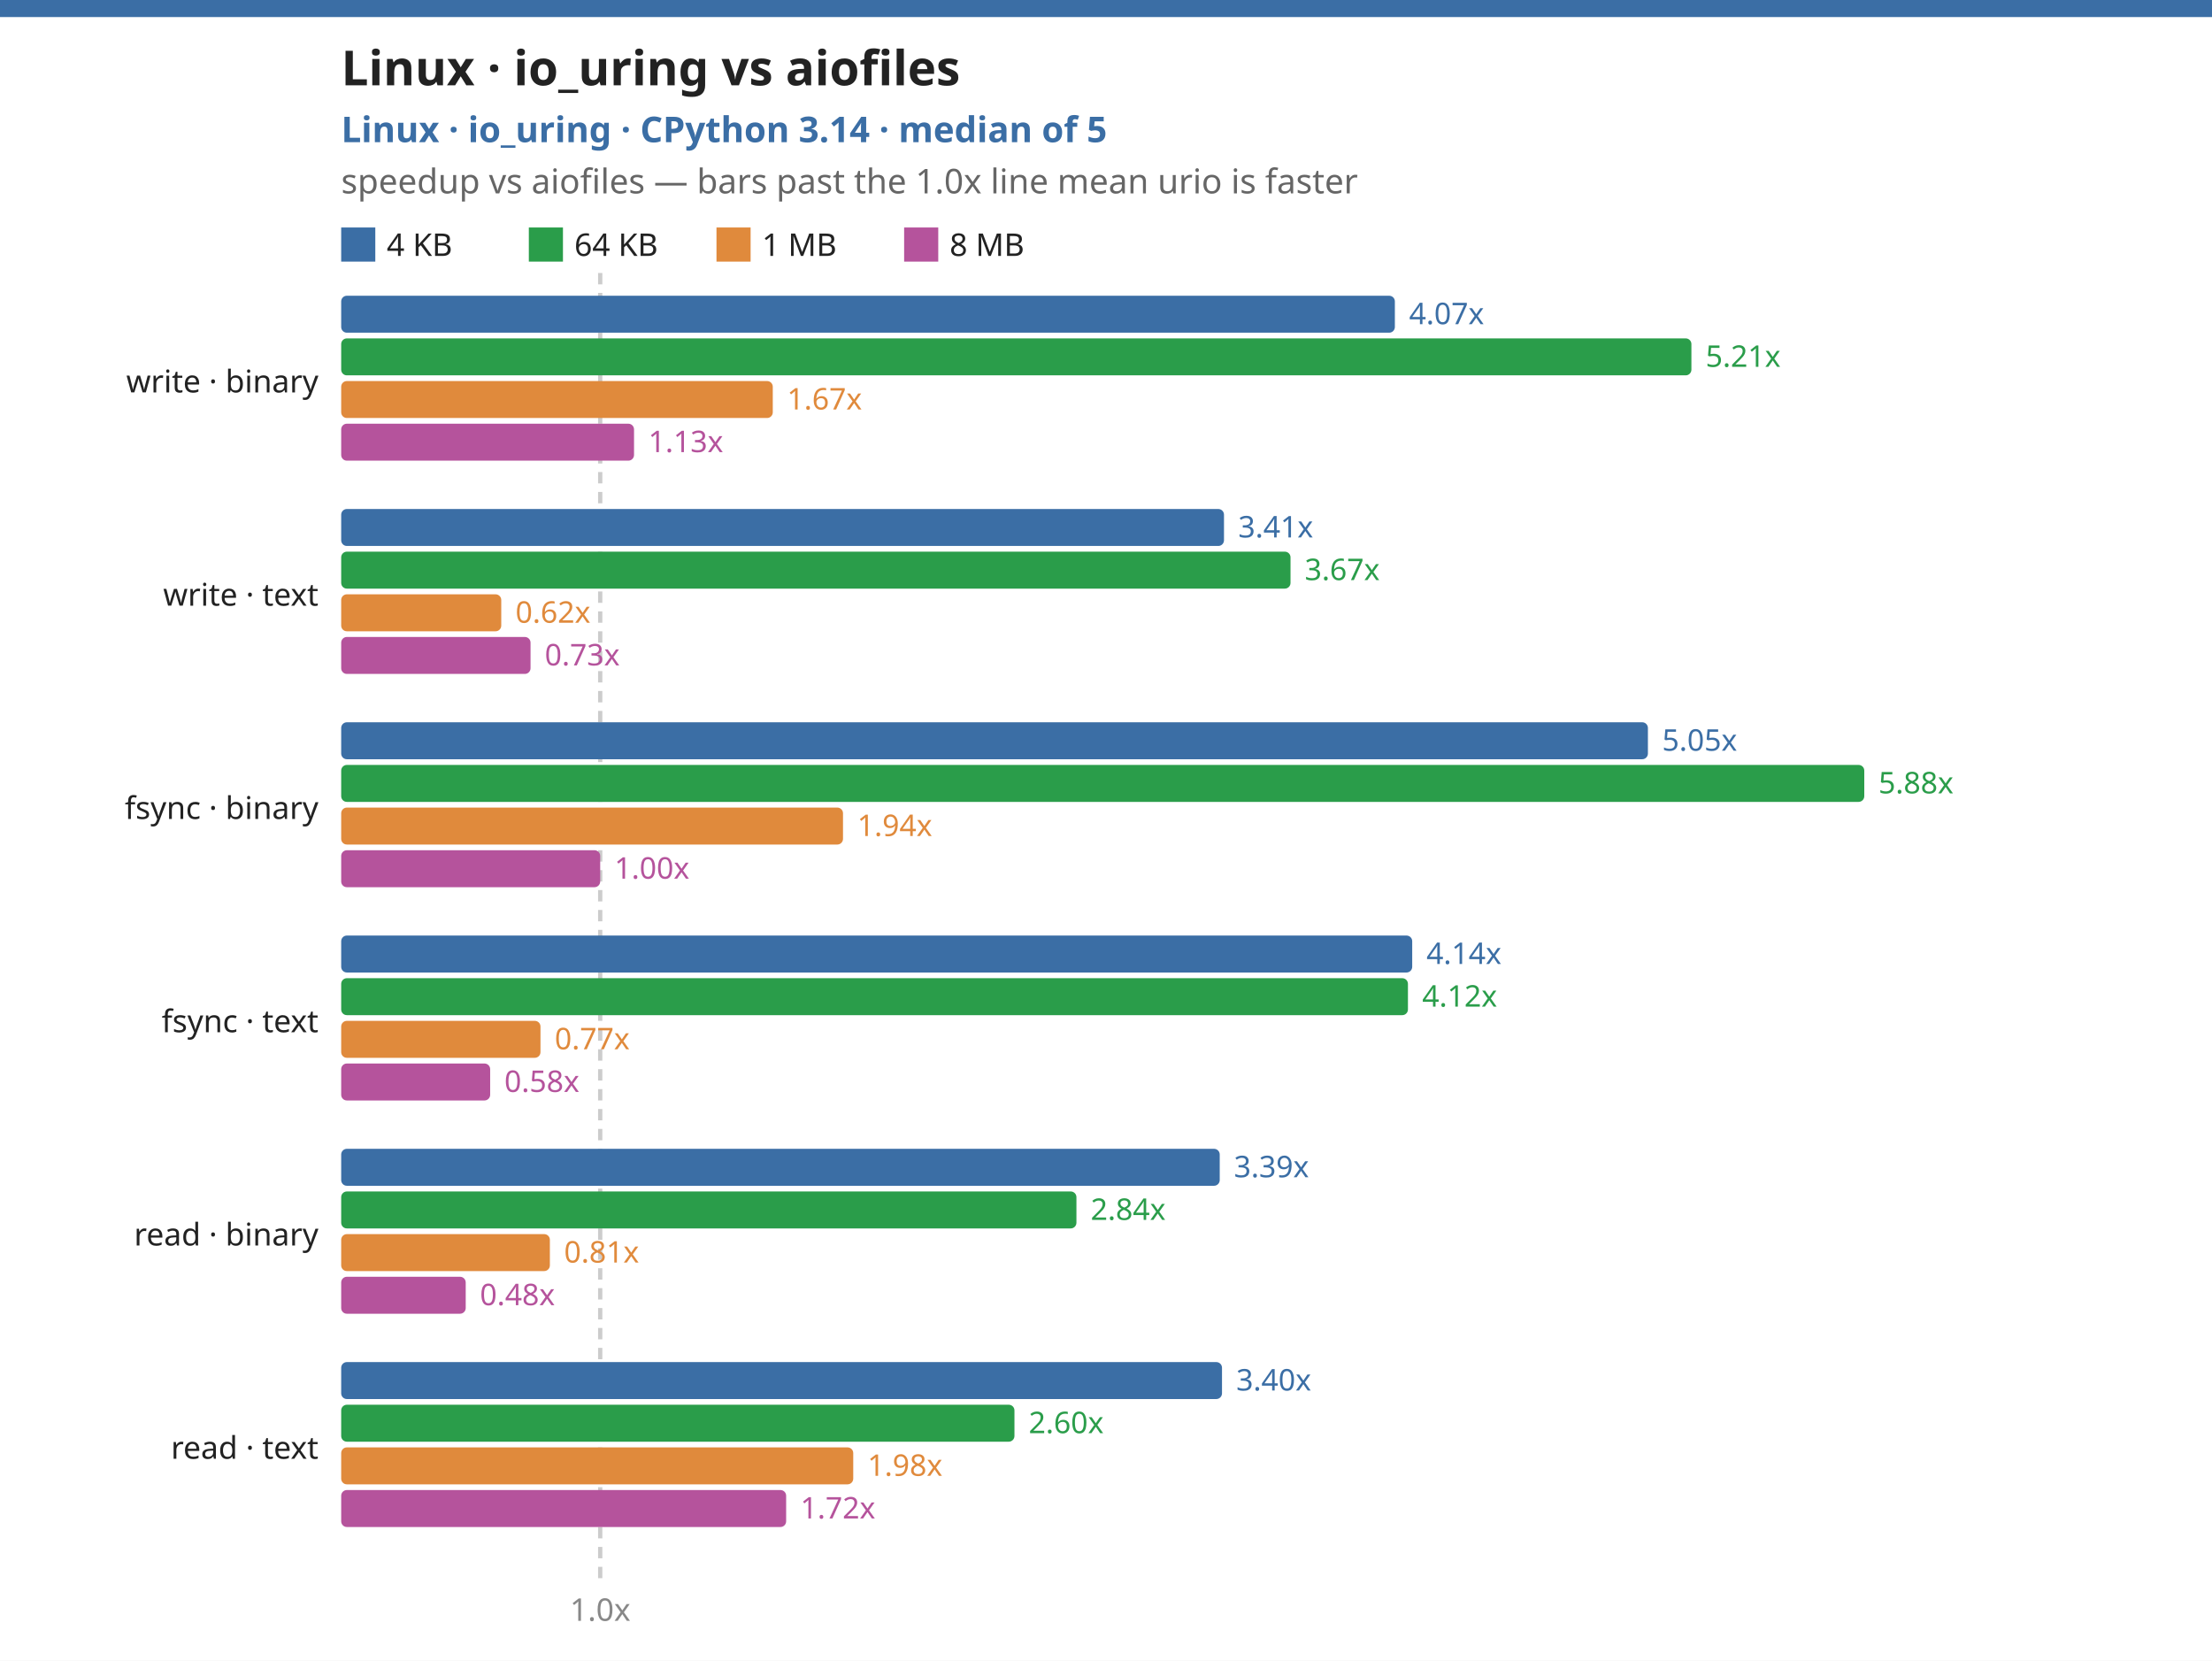
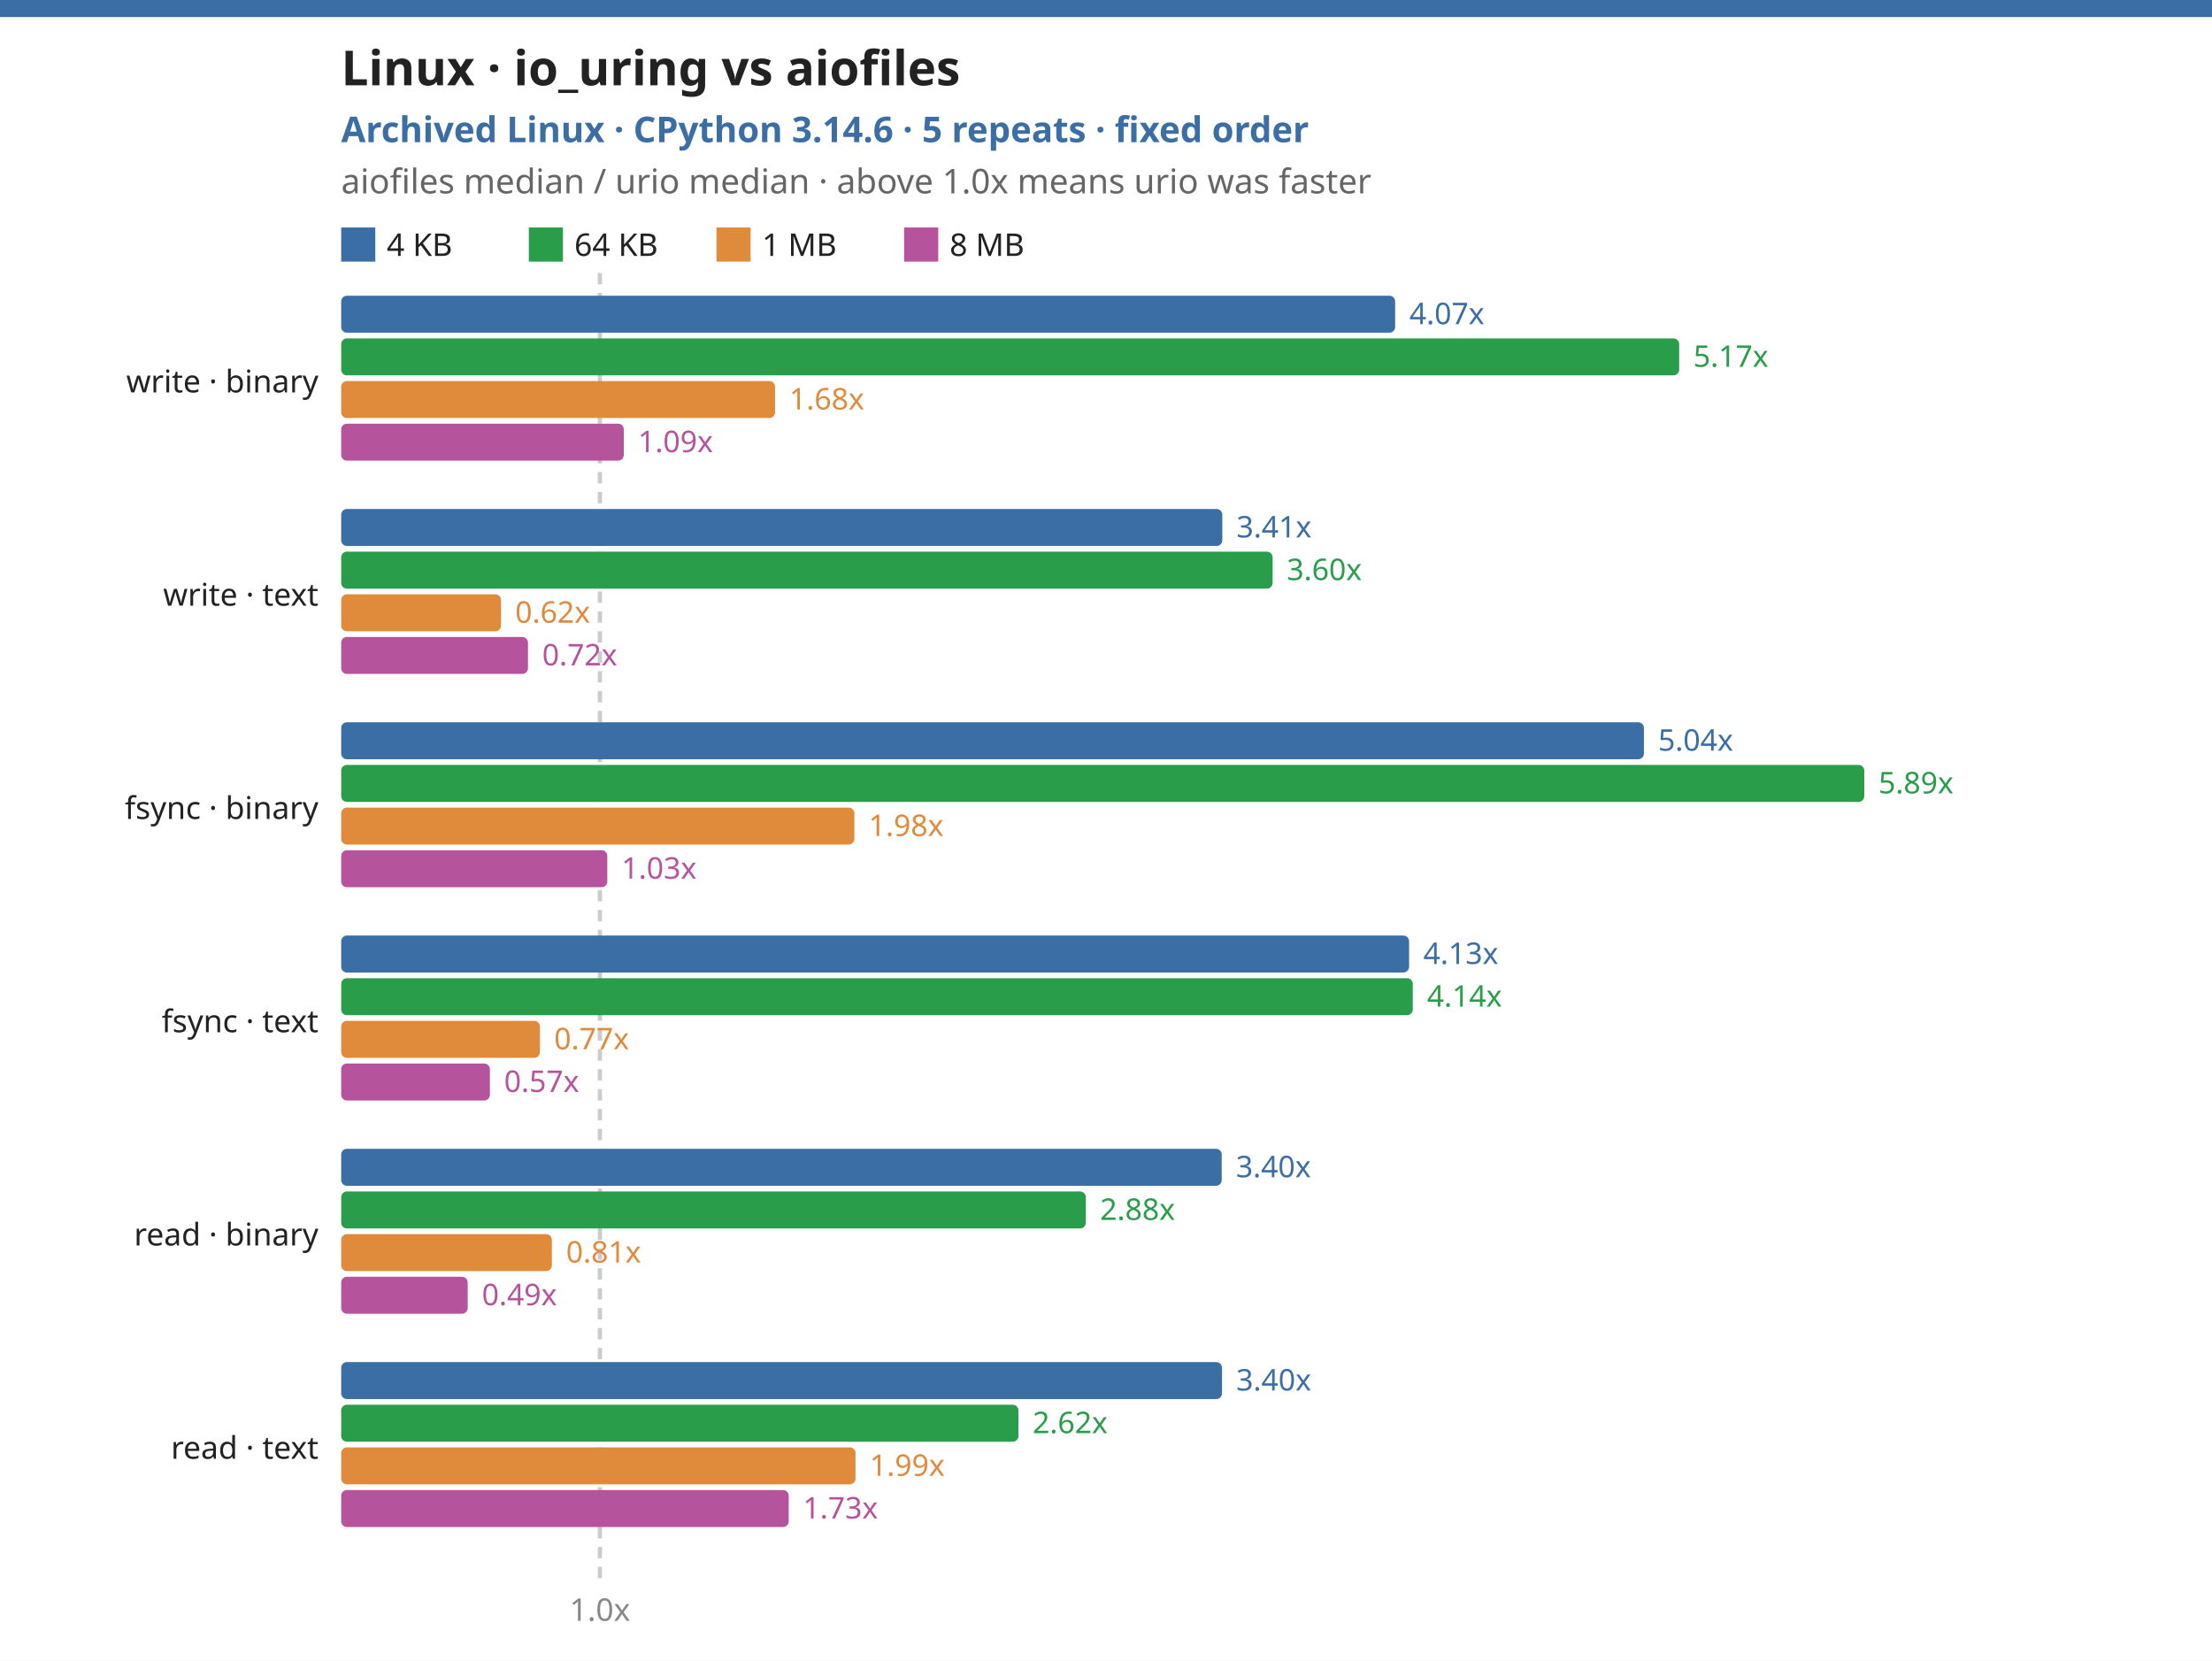
<svg xmlns="http://www.w3.org/2000/svg" width="778" height="584" viewBox="0 0 778 584" font-family="sans-serif">
  <rect width="778" height="584" fill="white" />
  <rect x="0" y="0" width="778" height="6" fill="#3b6ea5" />
  <text x="120" y="30" font-size="17" font-weight="bold" fill="#222222">Linux · io_uring vs aiofiles</text>
-   <text x="120" y="50" font-size="12.5" font-weight="bold" fill="#3b6ea5">Linux · io_uring · CPython 3.14 · median of 5</text>
-   <text x="120" y="68" font-size="12" fill="#666">speedup vs aiofiles — bars past the 1.0x line mean urio is faster</text>
+   <text x="120" y="50" font-size="12.5" font-weight="bold" fill="#3b6ea5">Archived Linux · CPython 3.14.6 · 5 repeats · fixed order</text>
+   <text x="120" y="68" font-size="12" fill="#666">aiofiles median / urio median · above 1.0x means urio was faster</text>
  <rect x="120" y="80" width="12" height="12" fill="#3b6ea5" />
  <text x="136" y="90" font-size="11" fill="#222222">4 KB</text>
  <rect x="186" y="80" width="12" height="12" fill="#2a9d4a" />
  <text x="202" y="90" font-size="11" fill="#222222">64 KB</text>
  <rect x="252" y="80" width="12" height="12" fill="#e08a3c" />
  <text x="268" y="90" font-size="11" fill="#222222">1 MB</text>
  <rect x="318" y="80" width="12" height="12" fill="#b5539c" />
  <text x="334" y="90" font-size="11" fill="#222222">8 MB</text>
-   <line x1="211.1" y1="96" x2="211.1" y2="556" stroke="#cccccc" stroke-width="1.5" stroke-dasharray="4 3" />
-   <text x="211.1" y="570" font-size="11" fill="#888" text-anchor="middle">1.0x</text>
+   <line x1="211.0" y1="96" x2="211.0" y2="556" stroke="#cccccc" stroke-width="1.5" stroke-dasharray="4 3" />
+   <text x="211.0" y="570" font-size="11" fill="#888" text-anchor="middle">1.0x</text>
  <text x="112" y="138" font-size="11" fill="#222222" text-anchor="end">write · binary</text>
-   <rect x="120" y="104" width="370.6" height="13" fill="#3b6ea5" rx="2" />
-   <text x="495.6" y="114" font-size="10.5" fill="#3b6ea5">4.07x</text>
-   <rect x="120" y="119" width="474.9" height="13" fill="#2a9d4a" rx="2" />
-   <text x="599.9" y="129" font-size="10.5" fill="#2a9d4a">5.21x</text>
-   <rect x="120" y="134" width="151.8" height="13" fill="#e08a3c" rx="2" />
-   <text x="276.8" y="144" font-size="10.5" fill="#e08a3c">1.67x</text>
-   <rect x="120" y="149" width="103.0" height="13" fill="#b5539c" rx="2" />
-   <text x="228.0" y="159" font-size="10.5" fill="#b5539c">1.13x</text>
+   <rect x="120" y="104" width="370.7" height="13" fill="#3b6ea5" rx="2" />
+   <text x="495.7" y="114" font-size="10.5" fill="#3b6ea5">4.07x</text>
+   <rect x="120" y="119" width="470.6" height="13" fill="#2a9d4a" rx="2" />
+   <text x="595.6" y="129" font-size="10.5" fill="#2a9d4a">5.17x</text>
+   <rect x="120" y="134" width="152.6" height="13" fill="#e08a3c" rx="2" />
+   <text x="277.6" y="144" font-size="10.5" fill="#e08a3c">1.68x</text>
+   <rect x="120" y="149" width="99.4" height="13" fill="#b5539c" rx="2" />
+   <text x="224.4" y="159" font-size="10.5" fill="#b5539c">1.09x</text>
  <text x="112" y="213" font-size="11" fill="#222222" text-anchor="end">write · text</text>
-   <rect x="120" y="179" width="310.5" height="13" fill="#3b6ea5" rx="2" />
-   <text x="435.5" y="189" font-size="10.5" fill="#3b6ea5">3.41x</text>
-   <rect x="120" y="194" width="333.9" height="13" fill="#2a9d4a" rx="2" />
-   <text x="458.9" y="204" font-size="10.5" fill="#2a9d4a">3.67x</text>
-   <rect x="120" y="209" width="56.3" height="13" fill="#e08a3c" rx="2" />
-   <text x="181.3" y="219" font-size="10.5" fill="#e08a3c">0.62x</text>
-   <rect x="120" y="224" width="66.6" height="13" fill="#b5539c" rx="2" />
-   <text x="191.6" y="234" font-size="10.5" fill="#b5539c">0.73x</text>
+   <rect x="120" y="179" width="309.9" height="13" fill="#3b6ea5" rx="2" />
+   <text x="434.9" y="189" font-size="10.5" fill="#3b6ea5">3.41x</text>
+   <rect x="120" y="194" width="327.6" height="13" fill="#2a9d4a" rx="2" />
+   <text x="452.6" y="204" font-size="10.5" fill="#2a9d4a">3.60x</text>
+   <rect x="120" y="209" width="56.2" height="13" fill="#e08a3c" rx="2" />
+   <text x="181.2" y="219" font-size="10.5" fill="#e08a3c">0.62x</text>
+   <rect x="120" y="224" width="65.7" height="13" fill="#b5539c" rx="2" />
+   <text x="190.7" y="234" font-size="10.5" fill="#b5539c">0.72x</text>
  <text x="112" y="288" font-size="11" fill="#222222" text-anchor="end">fsync · binary</text>
-   <rect x="120" y="254" width="459.6" height="13" fill="#3b6ea5" rx="2" />
-   <text x="584.6" y="264" font-size="10.5" fill="#3b6ea5">5.05x</text>
+   <rect x="120" y="254" width="458.2" height="13" fill="#3b6ea5" rx="2" />
+   <text x="583.2" y="264" font-size="10.5" fill="#3b6ea5">5.04x</text>
  <rect x="120" y="269" width="535.7" height="13" fill="#2a9d4a" rx="2" />
-   <text x="660.7" y="279" font-size="10.5" fill="#2a9d4a">5.88x</text>
-   <rect x="120" y="284" width="176.5" height="13" fill="#e08a3c" rx="2" />
-   <text x="301.5" y="294" font-size="10.5" fill="#e08a3c">1.94x</text>
-   <rect x="120" y="299" width="91.1" height="13" fill="#b5539c" rx="2" />
-   <text x="216.1" y="309" font-size="10.5" fill="#b5539c">1.00x</text>
+   <text x="660.7" y="279" font-size="10.5" fill="#2a9d4a">5.89x</text>
+   <rect x="120" y="284" width="180.5" height="13" fill="#e08a3c" rx="2" />
+   <text x="305.5" y="294" font-size="10.5" fill="#e08a3c">1.98x</text>
+   <rect x="120" y="299" width="93.6" height="13" fill="#b5539c" rx="2" />
+   <text x="218.6" y="309" font-size="10.5" fill="#b5539c">1.03x</text>
  <text x="112" y="363" font-size="11" fill="#222222" text-anchor="end">fsync · text</text>
-   <rect x="120" y="329" width="376.7" height="13" fill="#3b6ea5" rx="2" />
-   <text x="501.7" y="339" font-size="10.5" fill="#3b6ea5">4.14x</text>
-   <rect x="120" y="344" width="375.2" height="13" fill="#2a9d4a" rx="2" />
-   <text x="500.2" y="354" font-size="10.5" fill="#2a9d4a">4.12x</text>
-   <rect x="120" y="359" width="70.1" height="13" fill="#e08a3c" rx="2" />
-   <text x="195.1" y="369" font-size="10.5" fill="#e08a3c">0.77x</text>
-   <rect x="120" y="374" width="52.4" height="13" fill="#b5539c" rx="2" />
-   <text x="177.4" y="384" font-size="10.5" fill="#b5539c">0.58x</text>
+   <rect x="120" y="329" width="375.6" height="13" fill="#3b6ea5" rx="2" />
+   <text x="500.6" y="339" font-size="10.5" fill="#3b6ea5">4.13x</text>
+   <rect x="120" y="344" width="376.9" height="13" fill="#2a9d4a" rx="2" />
+   <text x="501.9" y="354" font-size="10.5" fill="#2a9d4a">4.14x</text>
+   <rect x="120" y="359" width="69.9" height="13" fill="#e08a3c" rx="2" />
+   <text x="194.9" y="369" font-size="10.5" fill="#e08a3c">0.77x</text>
+   <rect x="120" y="374" width="52.3" height="13" fill="#b5539c" rx="2" />
+   <text x="177.3" y="384" font-size="10.5" fill="#b5539c">0.57x</text>
  <text x="112" y="438" font-size="11" fill="#222222" text-anchor="end">read · binary</text>
-   <rect x="120" y="404" width="309.0" height="13" fill="#3b6ea5" rx="2" />
-   <text x="434.0" y="414" font-size="10.5" fill="#3b6ea5">3.39x</text>
-   <rect x="120" y="419" width="258.6" height="13" fill="#2a9d4a" rx="2" />
-   <text x="383.6" y="429" font-size="10.5" fill="#2a9d4a">2.84x</text>
-   <rect x="120" y="434" width="73.4" height="13" fill="#e08a3c" rx="2" />
-   <text x="198.4" y="444" font-size="10.5" fill="#e08a3c">0.81x</text>
-   <rect x="120" y="449" width="43.8" height="13" fill="#b5539c" rx="2" />
-   <text x="168.8" y="459" font-size="10.5" fill="#b5539c">0.48x</text>
+   <rect x="120" y="404" width="309.7" height="13" fill="#3b6ea5" rx="2" />
+   <text x="434.7" y="414" font-size="10.5" fill="#3b6ea5">3.40x</text>
+   <rect x="120" y="419" width="261.9" height="13" fill="#2a9d4a" rx="2" />
+   <text x="386.9" y="429" font-size="10.5" fill="#2a9d4a">2.88x</text>
+   <rect x="120" y="434" width="74.1" height="13" fill="#e08a3c" rx="2" />
+   <text x="199.1" y="444" font-size="10.5" fill="#e08a3c">0.81x</text>
+   <rect x="120" y="449" width="44.5" height="13" fill="#b5539c" rx="2" />
+   <text x="169.5" y="459" font-size="10.5" fill="#b5539c">0.49x</text>
  <text x="112" y="513" font-size="11" fill="#222222" text-anchor="end">read · text</text>
  <rect x="120" y="479" width="309.8" height="13" fill="#3b6ea5" rx="2" />
  <text x="434.8" y="489" font-size="10.5" fill="#3b6ea5">3.40x</text>
-   <rect x="120" y="494" width="236.8" height="13" fill="#2a9d4a" rx="2" />
-   <text x="361.8" y="504" font-size="10.5" fill="#2a9d4a">2.60x</text>
-   <rect x="120" y="509" width="180.1" height="13" fill="#e08a3c" rx="2" />
-   <text x="305.1" y="519" font-size="10.5" fill="#e08a3c">1.98x</text>
-   <rect x="120" y="524" width="156.5" height="13" fill="#b5539c" rx="2" />
-   <text x="281.5" y="534" font-size="10.5" fill="#b5539c">1.72x</text>
+   <rect x="120" y="494" width="238.2" height="13" fill="#2a9d4a" rx="2" />
+   <text x="363.2" y="504" font-size="10.5" fill="#2a9d4a">2.62x</text>
+   <rect x="120" y="509" width="180.9" height="13" fill="#e08a3c" rx="2" />
+   <text x="305.9" y="519" font-size="10.5" fill="#e08a3c">1.99x</text>
+   <rect x="120" y="524" width="157.4" height="13" fill="#b5539c" rx="2" />
+   <text x="282.4" y="534" font-size="10.5" fill="#b5539c">1.73x</text>
</svg>
